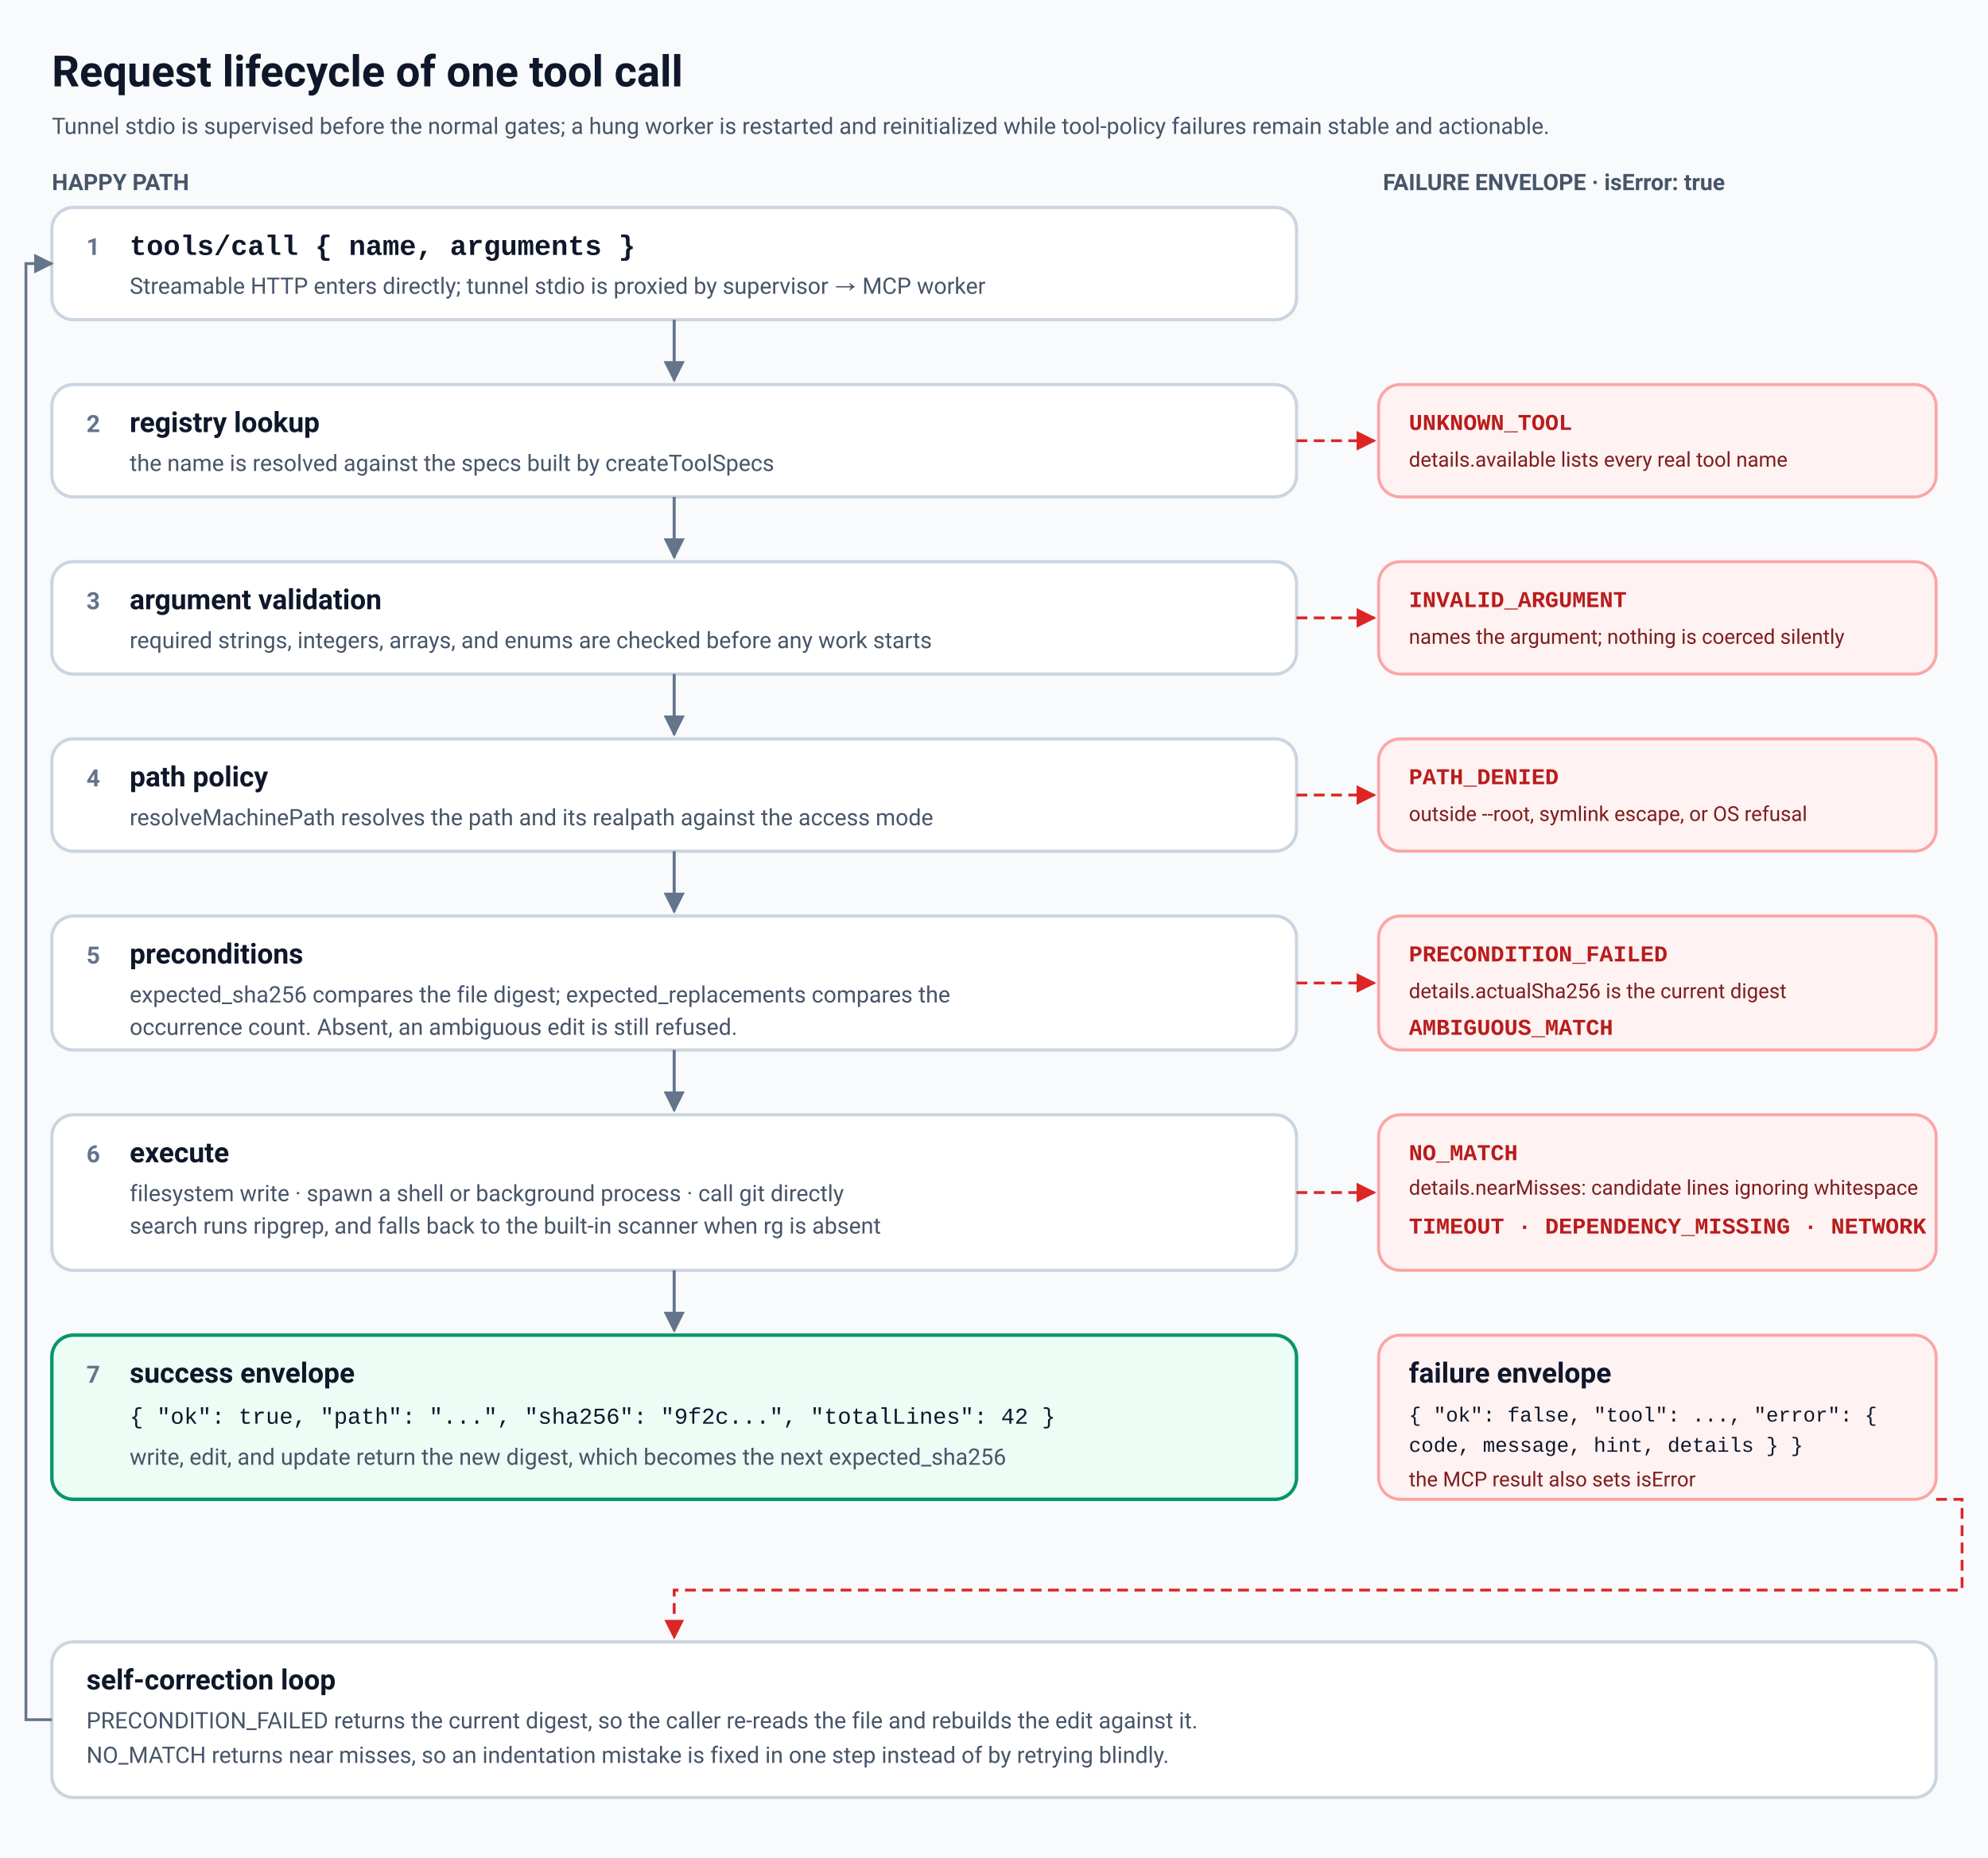
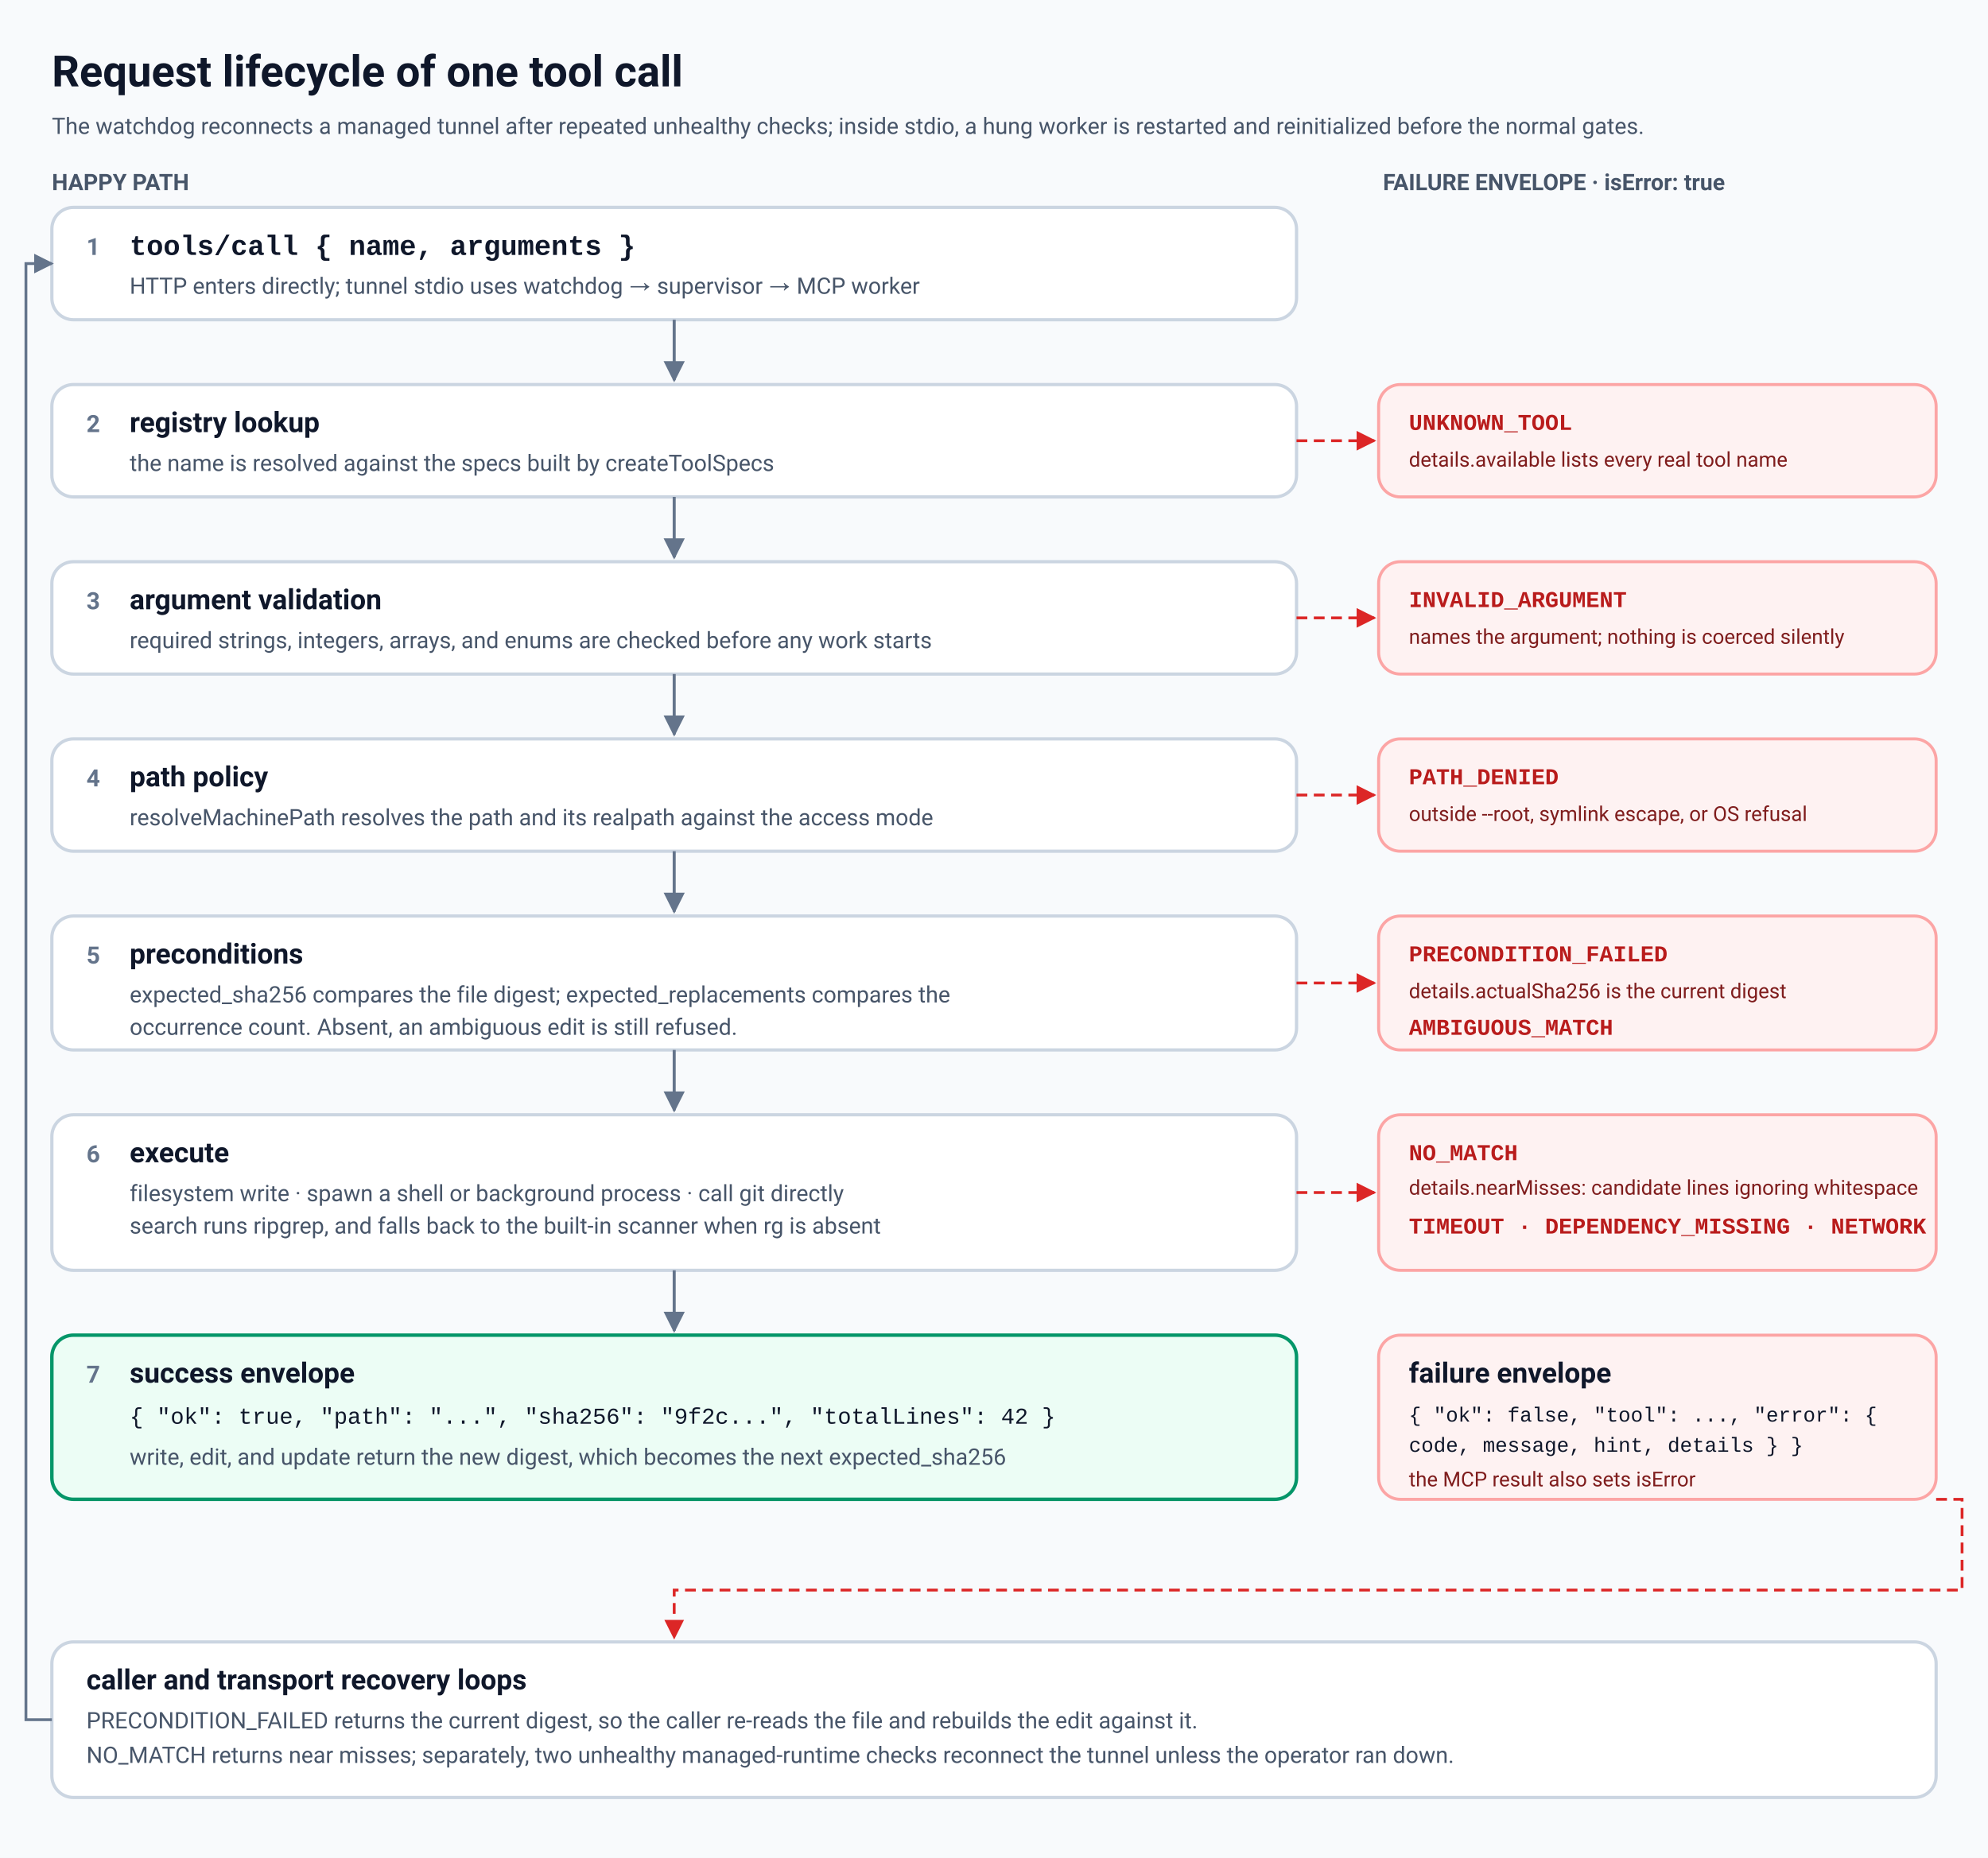
- <svg xmlns="http://www.w3.org/2000/svg" viewBox="0 0 920 860" width="920" height="860" role="img" aria-label="Lifecycle of one tool call: tunnel stdio first crosses the supervised worker boundary, then registry lookup, argument validation, policy, preconditions and execution produce either a success or stable failure envelope.">
+ <svg xmlns="http://www.w3.org/2000/svg" viewBox="0 0 920 860" width="920" height="860" role="img" aria-label="Lifecycle of one tool call: a tunnel watchdog reconnects the managed runtime after repeated unhealthy checks, tunnel stdio crosses the supervised worker boundary, then registry lookup, validation, policy, preconditions and execution produce either a success or stable failure envelope.">
  <defs>
    <marker id="arrow" viewBox="0 0 10 10" refX="9" refY="5" markerWidth="7" markerHeight="7" orient="auto-start-reverse">
      <path d="M 0 0 L 10 5 L 0 10 z" fill="#64748b" />
    </marker>
    <marker id="arrowRed" viewBox="0 0 10 10" refX="9" refY="5" markerWidth="7" markerHeight="7" orient="auto-start-reverse">
      <path d="M 0 0 L 10 5 L 0 10 z" fill="#dc2626" />
    </marker>
    <marker id="arrowGreen" viewBox="0 0 10 10" refX="9" refY="5" markerWidth="7" markerHeight="7" orient="auto-start-reverse">
      <path d="M 0 0 L 10 5 L 0 10 z" fill="#059669" />
    </marker>
    <style>
      .bg   { fill: #f8fafc; }
      .box  { fill: #ffffff; stroke: #cbd5e1; stroke-width: 1.5; }
      .t    { font-family: ui-sans-serif, -apple-system, "Segoe UI", Roboto, Helvetica, Arial, sans-serif; fill: #0f172a; }
      .mono { font-family: ui-monospace, SFMono-Regular, Consolas, "Liberation Mono", monospace; fill: #0f172a; }
      .h    { font-size: 13px; font-weight: 600; }
      .s    { font-size: 10.5px; fill: #475569; }
      .step { font-size: 11px; font-weight: 700; fill: #64748b; }
      .line { stroke: #64748b; stroke-width: 1.4; marker-end: url(#arrow); }
      .fail { stroke: #dc2626; stroke-width: 1.3; marker-end: url(#arrowRed); stroke-dasharray: 5 3; }
      .errbox { fill: #fef2f2; stroke: #fca5a5; stroke-width: 1.4; }
      .code { font-family: ui-monospace, SFMono-Regular, Consolas, "Liberation Mono", monospace; font-size: 10.5px; font-weight: 700; fill: #b91c1c; }
      .errs { font-size: 9.5px; fill: #7f1d1d; font-family: ui-sans-serif, -apple-system, "Segoe UI", Roboto, Helvetica, Arial, sans-serif; }
    </style>
  </defs>
  <rect class="bg" x="0" y="0" width="920" height="860" />
  <text class="t" x="24" y="40" font-size="20" font-weight="700">Request lifecycle of one tool call</text>
-   <text class="t s" x="24" y="62">Tunnel stdio is supervised before the normal gates; a hung worker is restarted and reinitialized while tool-policy failures remain stable and actionable.</text>
+   <text class="t s" x="24" y="62">The watchdog reconnects a managed tunnel after repeated unhealthy checks; inside stdio, a hung worker is restarted and reinitialized before the normal gates.</text>
  <text class="t s" x="24" y="88" font-weight="600" fill="#475569">HAPPY PATH</text>
  <text class="t s" x="640" y="88" font-weight="600" fill="#b91c1c">FAILURE ENVELOPE · isError: true</text>
  <rect class="box" x="24" y="96" width="576" height="52" rx="10" />
  <text class="t step" x="40" y="118">1</text>
  <text class="mono h" x="60" y="118">tools/call { name, arguments }</text>
-   <text class="t s" x="60" y="136">Streamable HTTP enters directly; tunnel stdio is proxied by supervisor → MCP worker</text>
+   <text class="t s" x="60" y="136">HTTP enters directly; tunnel stdio uses watchdog → supervisor → MCP worker</text>
  <line class="line" x1="312" y1="148" x2="312" y2="176" />
  <rect class="box" x="24" y="178" width="576" height="52" rx="10" />
  <text class="t step" x="40" y="200">2</text>
  <text class="t h" x="60" y="200">registry lookup</text>
  <text class="t s" x="60" y="218">the name is resolved against the specs built by createToolSpecs</text>
  <line class="fail" x1="600" y1="204" x2="636" y2="204" />
  <rect class="errbox" x="638" y="178" width="258" height="52" rx="10" />
  <text class="code" x="652" y="199">UNKNOWN_TOOL</text>
  <text class="errs" x="652" y="216">details.available lists every real tool name</text>
  <line class="line" x1="312" y1="230" x2="312" y2="258" />
  <rect class="box" x="24" y="260" width="576" height="52" rx="10" />
  <text class="t step" x="40" y="282">3</text>
  <text class="t h" x="60" y="282">argument validation</text>
  <text class="t s" x="60" y="300">required strings, integers, arrays, and enums are checked before any work starts</text>
  <line class="fail" x1="600" y1="286" x2="636" y2="286" />
  <rect class="errbox" x="638" y="260" width="258" height="52" rx="10" />
  <text class="code" x="652" y="281">INVALID_ARGUMENT</text>
  <text class="errs" x="652" y="298">names the argument; nothing is coerced silently</text>
  <line class="line" x1="312" y1="312" x2="312" y2="340" />
  <rect class="box" x="24" y="342" width="576" height="52" rx="10" stroke="#f59e0b" />
  <text class="t step" x="40" y="364">4</text>
  <text class="t h" x="60" y="364" fill="#92400e">path policy</text>
  <text class="t s" x="60" y="382">resolveMachinePath resolves the path and its realpath against the access mode</text>
  <line class="fail" x1="600" y1="368" x2="636" y2="368" />
  <rect class="errbox" x="638" y="342" width="258" height="52" rx="10" />
  <text class="code" x="652" y="363">PATH_DENIED</text>
  <text class="errs" x="652" y="380">outside --root, symlink escape, or OS refusal</text>
  <line class="line" x1="312" y1="394" x2="312" y2="422" />
  <rect class="box" x="24" y="424" width="576" height="62" rx="10" stroke="#2563eb" />
  <text class="t step" x="40" y="446">5</text>
  <text class="t h" x="60" y="446" fill="#1d4ed8">preconditions</text>
  <text class="t s" x="60" y="464">expected_sha256 compares the file digest; expected_replacements compares the</text>
  <text class="t s" x="60" y="479">occurrence count. Absent, an ambiguous edit is still refused.</text>
  <line class="fail" x1="600" y1="455" x2="636" y2="455" />
  <rect class="errbox" x="638" y="424" width="258" height="62" rx="10" />
  <text class="code" x="652" y="445">PRECONDITION_FAILED</text>
  <text class="errs" x="652" y="462">details.actualSha256 is the current digest</text>
  <text class="code" x="652" y="479" font-size="10">AMBIGUOUS_MATCH</text>
  <line class="line" x1="312" y1="486" x2="312" y2="514" />
  <rect class="box" x="24" y="516" width="576" height="72" rx="10" />
  <text class="t step" x="40" y="538">6</text>
  <text class="t h" x="60" y="538">execute</text>
  <text class="t s" x="60" y="556">filesystem write · spawn a shell or background process · call git directly</text>
  <text class="t s" x="60" y="571">search runs ripgrep, and falls back to the built-in scanner when rg is absent</text>
  <line class="fail" x1="600" y1="552" x2="636" y2="552" />
  <rect class="errbox" x="638" y="516" width="258" height="72" rx="10" />
  <text class="code" x="652" y="537">NO_MATCH</text>
  <text class="errs" x="652" y="553">details.nearMisses: candidate lines ignoring whitespace</text>
  <text class="code" x="652" y="571">TIMEOUT · DEPENDENCY_MISSING · NETWORK</text>
  <line class="line" x1="312" y1="588" x2="312" y2="616" />
  <rect x="24" y="618" width="576" height="76" rx="10" fill="#ecfdf5" stroke="#059669" stroke-width="1.6" />
  <text class="t step" x="40" y="640">7</text>
  <text class="t h" x="60" y="640" fill="#065f46">success envelope</text>
  <text class="mono" x="60" y="659" font-size="10.5" fill="#065f46">{ "ok": true, "path": "...", "sha256": "9f2c...", "totalLines": 42 }</text>
  <text class="t s" x="60" y="678" fill="#065f46">write, edit, and update return the new digest, which becomes the next expected_sha256</text>
  <rect class="errbox" x="638" y="618" width="258" height="76" rx="10" />
  <text class="t h" x="652" y="640" fill="#b91c1c">failure envelope</text>
  <text class="mono" x="652" y="658" font-size="9.5" fill="#7f1d1d">{ "ok": false, "tool": ..., "error": {</text>
  <text class="mono" x="652" y="672" font-size="9.5" fill="#7f1d1d">  code, message, hint, details } }</text>
  <text class="errs" x="652" y="688">the MCP result also sets isError</text>
  <path d="M 896 694 L 908 694 L 908 736 L 312 736 L 312 758" fill="none" stroke="#dc2626" stroke-width="1.3" stroke-dasharray="5 3" marker-end="url(#arrowRed)" />
  <rect x="24" y="760" width="872" height="72" rx="10" fill="#ffffff" stroke="#cbd5e1" stroke-width="1.5" />
-   <text class="t h" x="40" y="782">self-correction loop</text>
+   <text class="t h" x="40" y="782">caller and transport recovery loops</text>
  <text class="t s" x="40" y="800">PRECONDITION_FAILED returns the current digest, so the caller re-reads the file and rebuilds the edit against it.</text>
-   <text class="t s" x="40" y="816">NO_MATCH returns near misses, so an indentation mistake is fixed in one step instead of by retrying blindly.</text>
+   <text class="t s" x="40" y="816">NO_MATCH returns near misses; separately, two unhealthy managed-runtime checks reconnect the tunnel unless the operator ran down.</text>
  <path d="M 24 796 L 12 796 L 12 122 L 24 122" fill="none" stroke="#64748b" stroke-width="1.3" marker-end="url(#arrow)" />
</svg>
